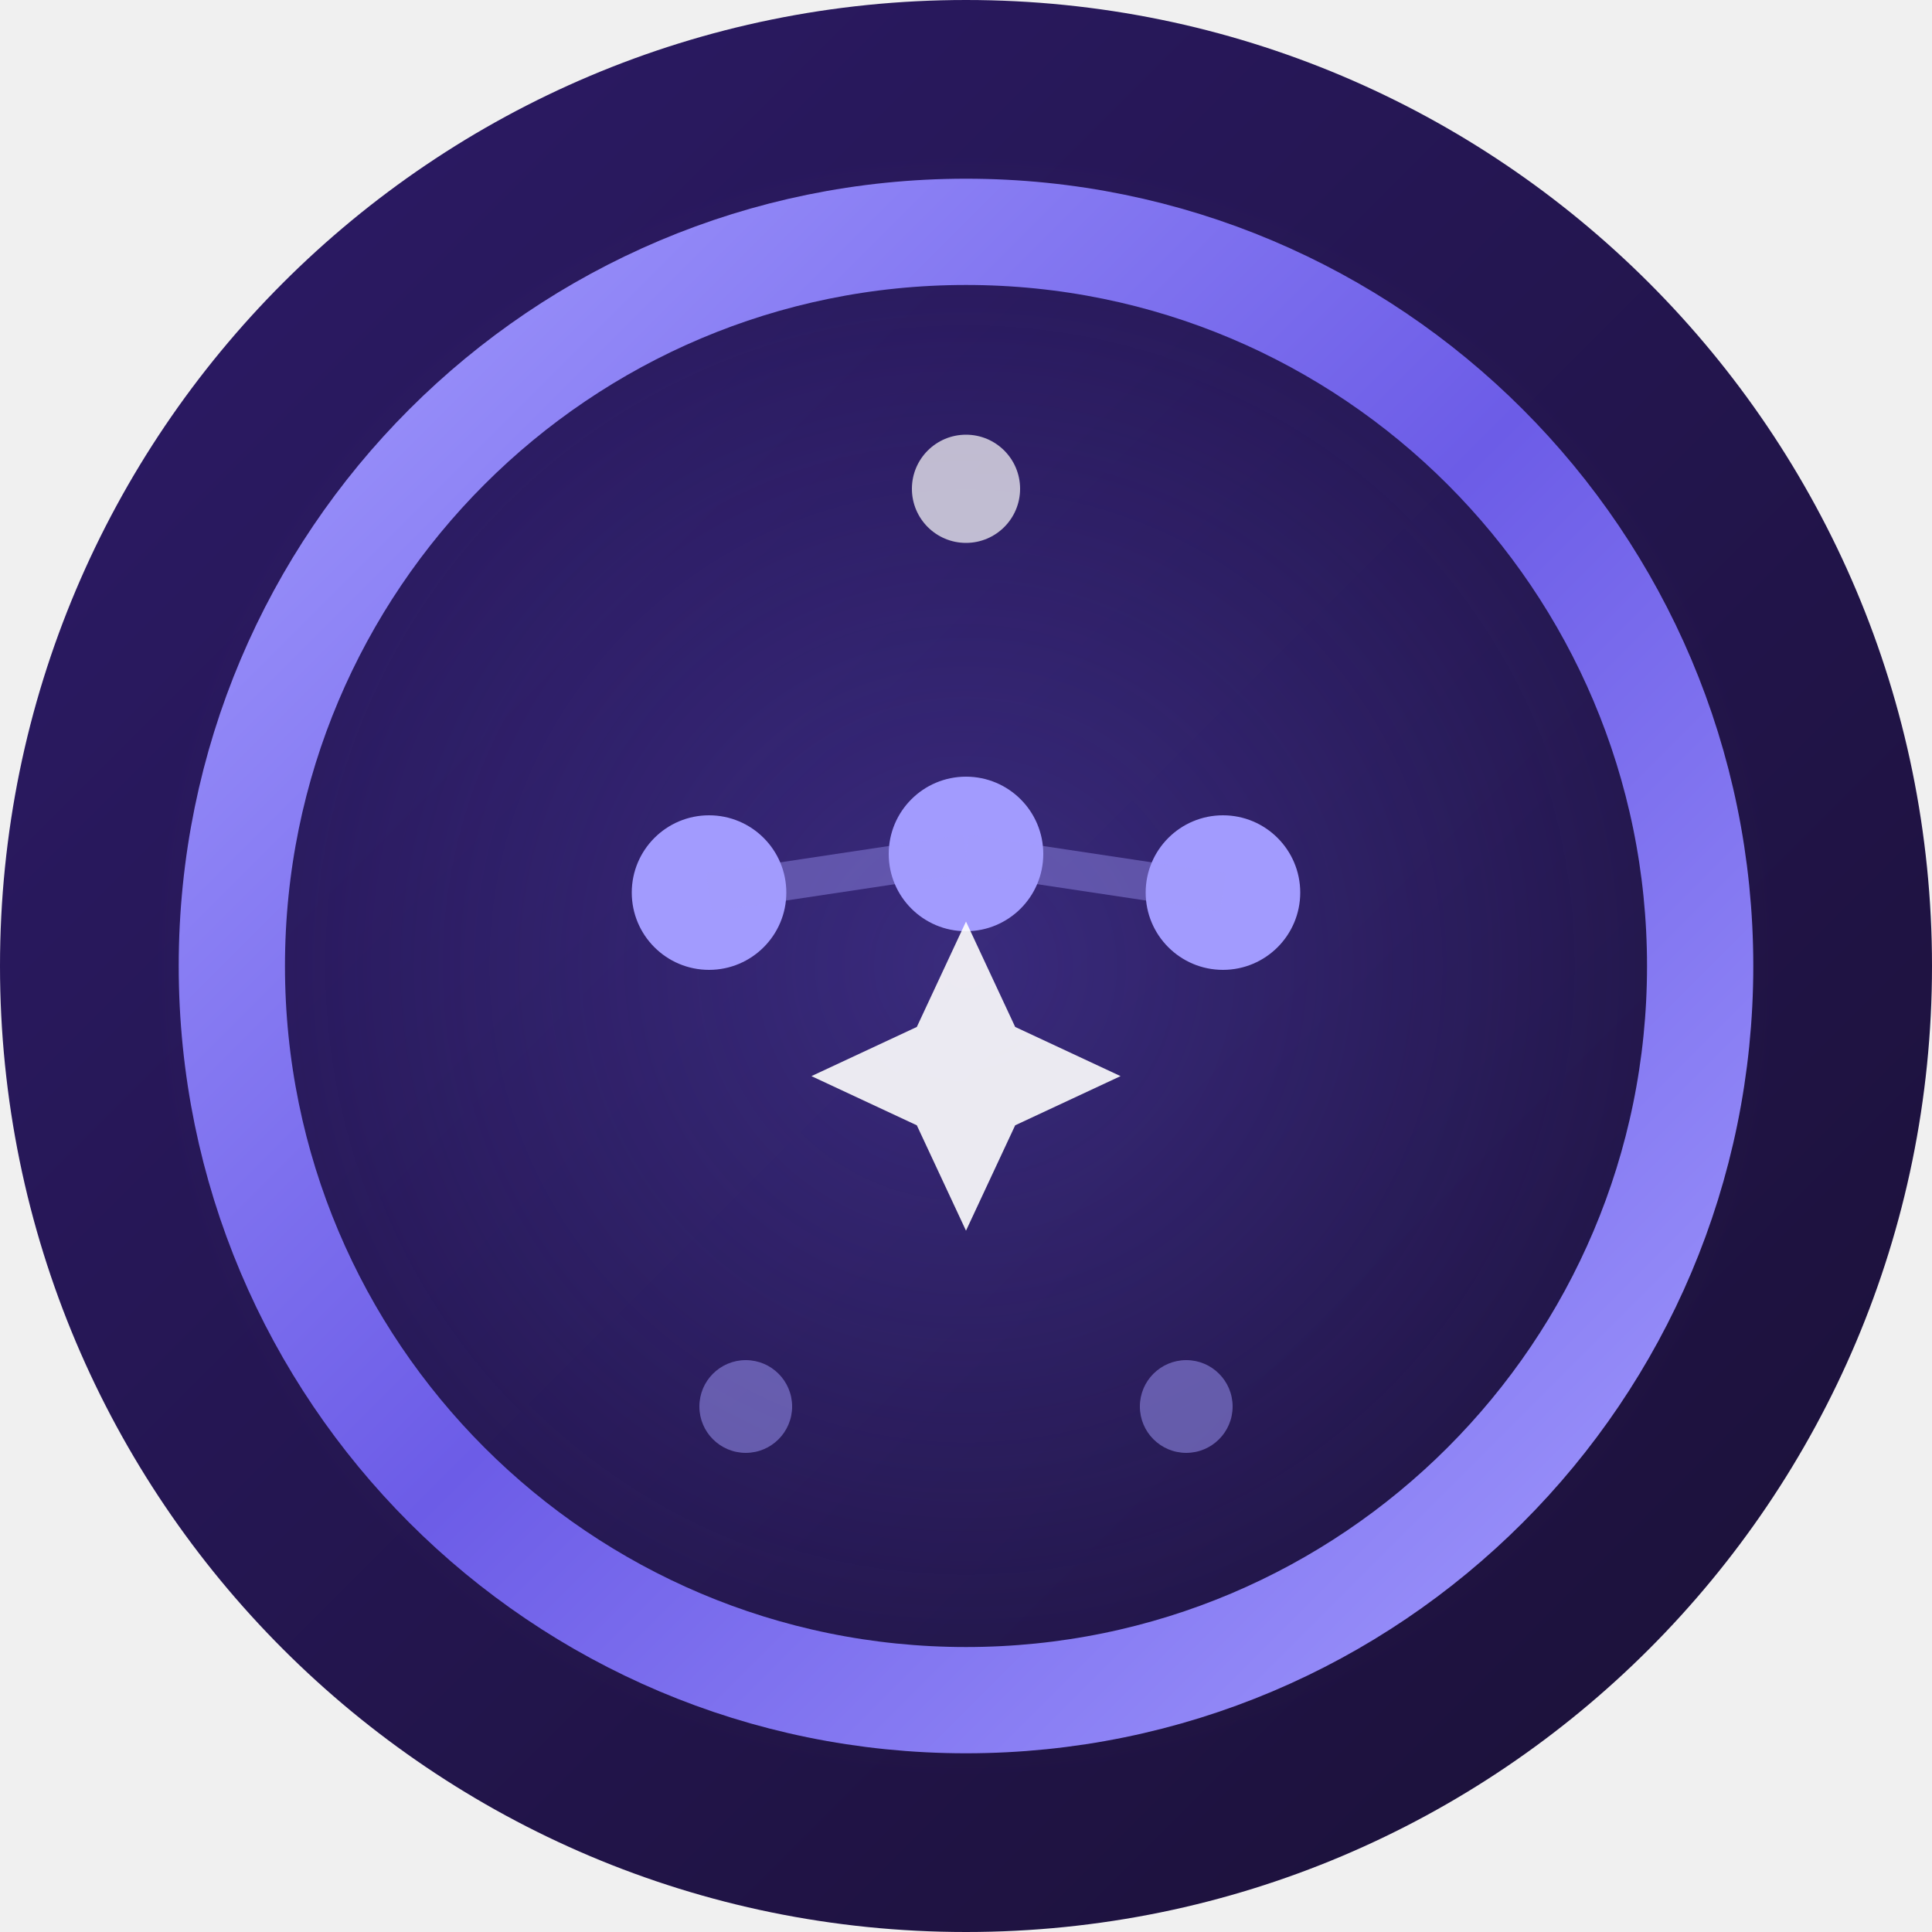
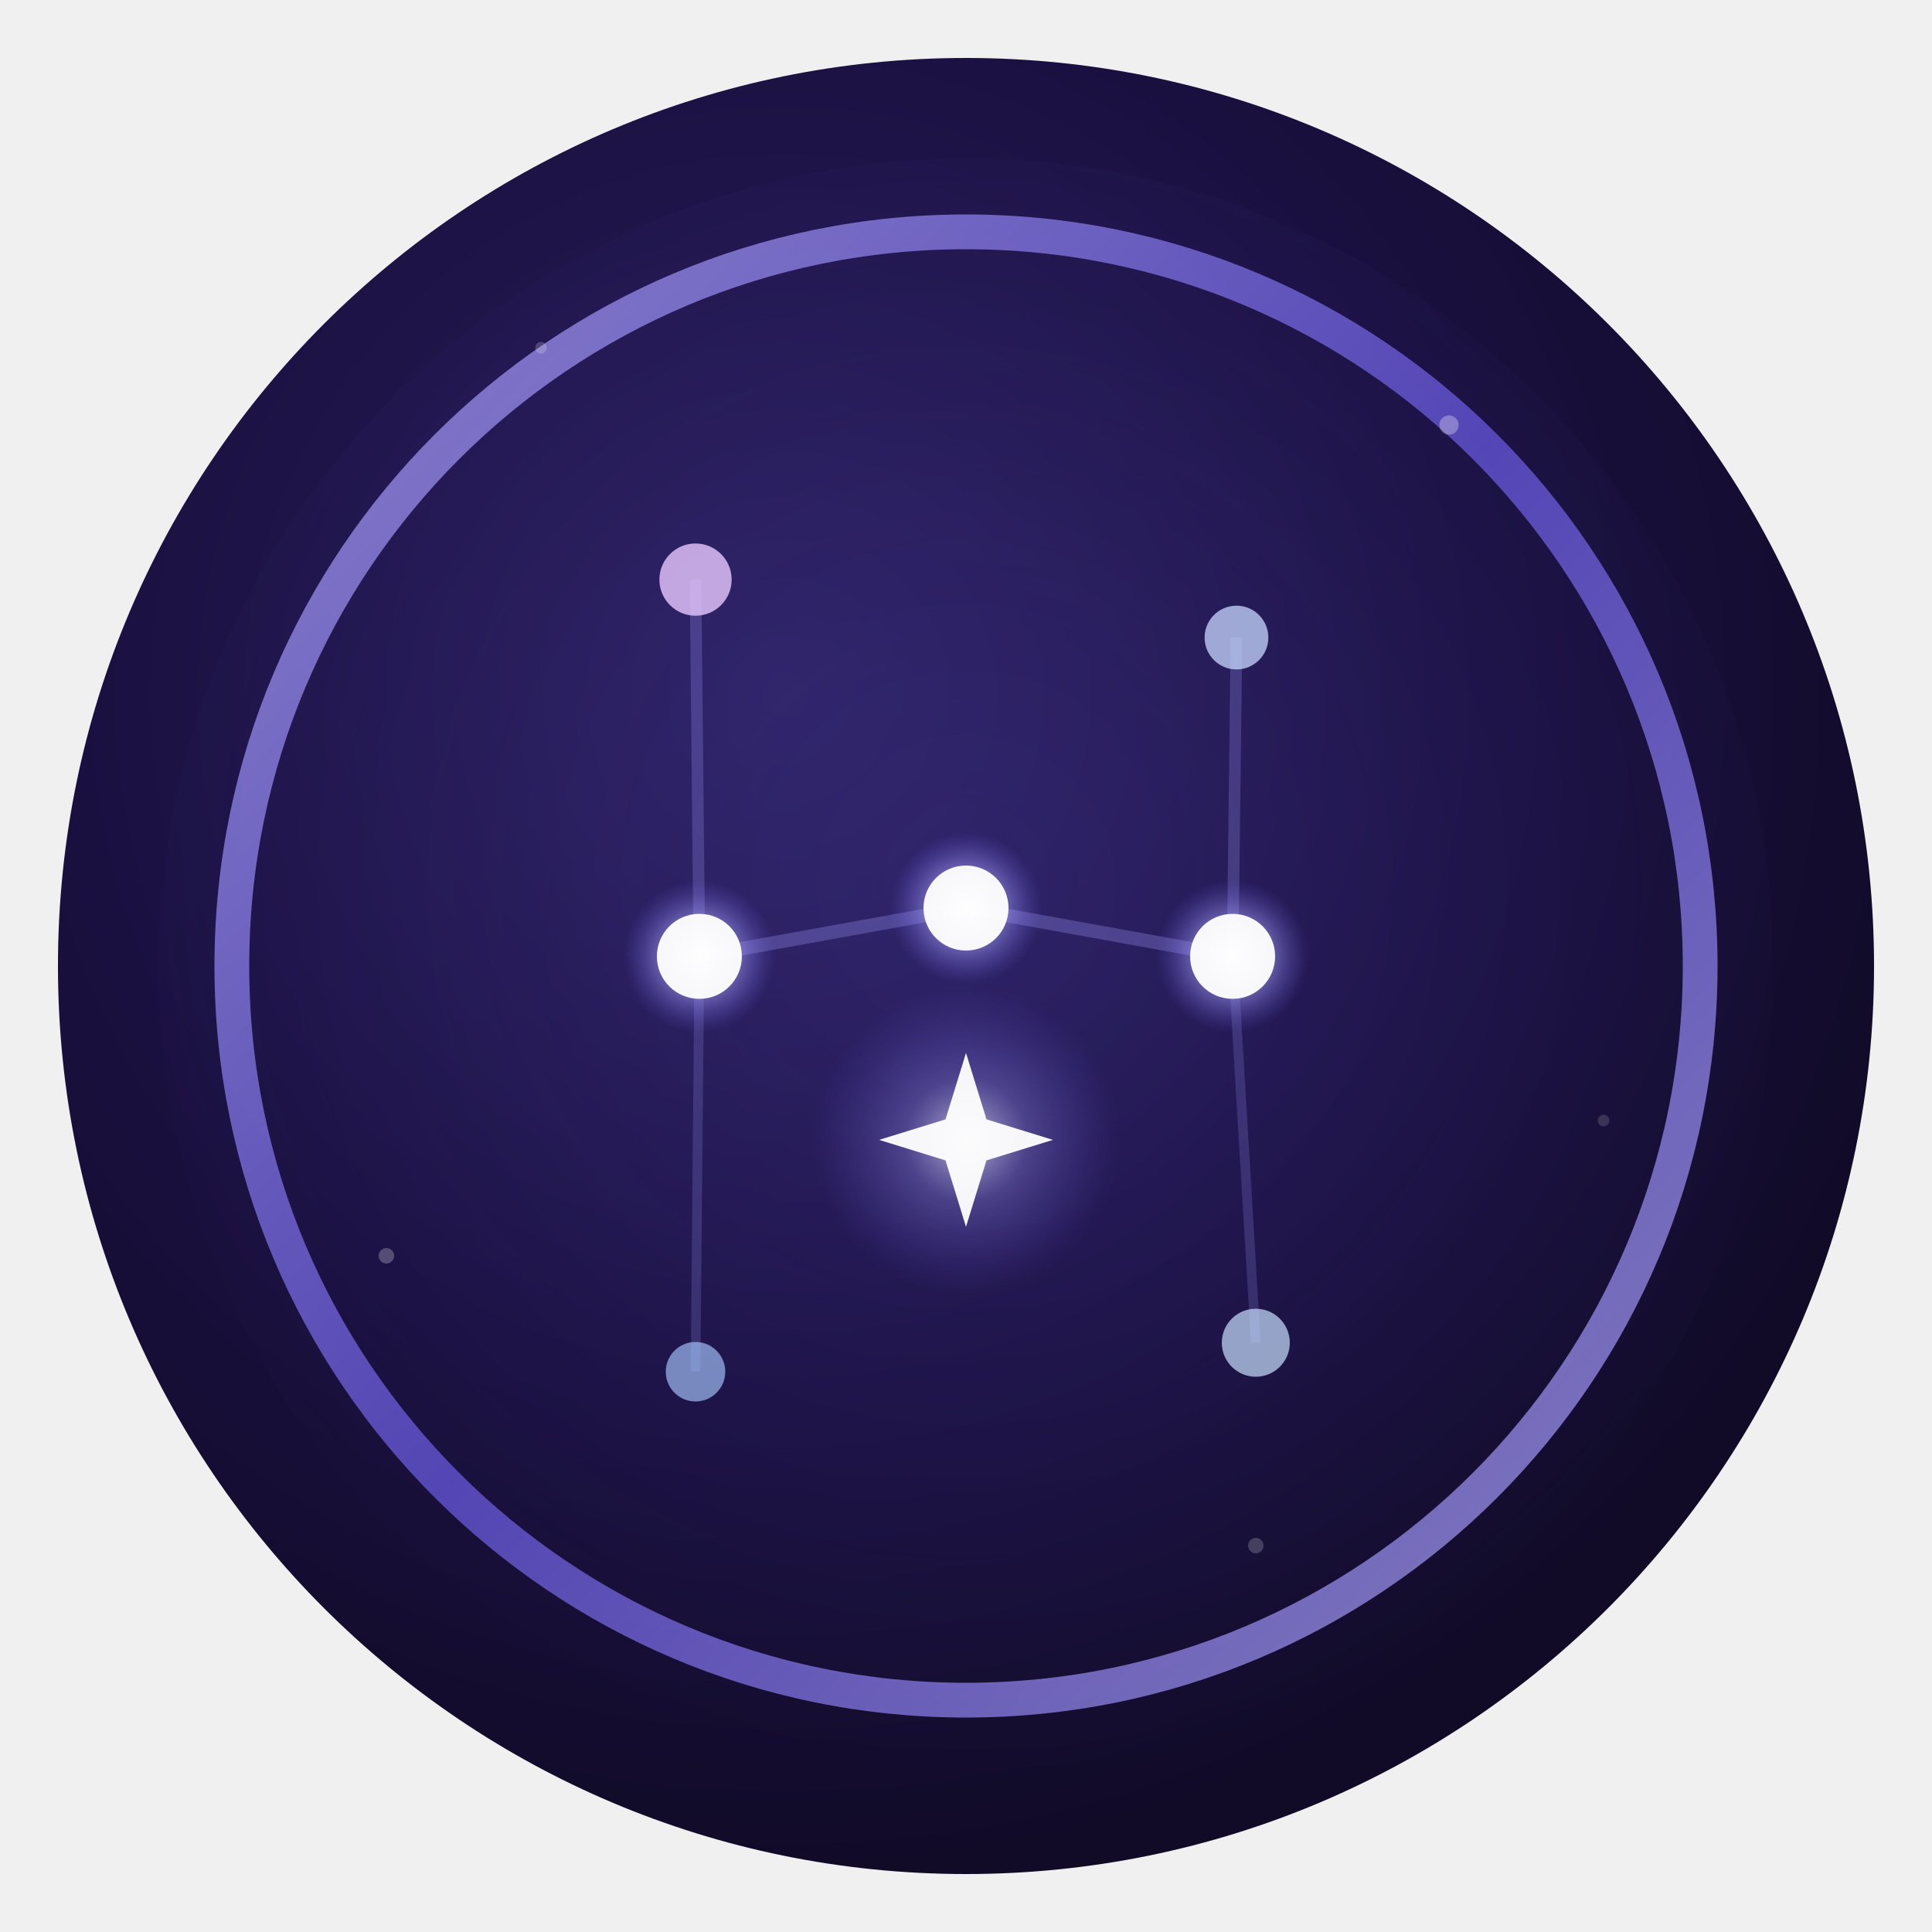
<svg xmlns="http://www.w3.org/2000/svg" width="512" height="512" viewBox="0 0 512 512">
  <defs>
-     <linearGradient id="bg" x1="0%" y1="0%" x2="100%" y2="100%">
-       <stop offset="0%" stop-color="#2d1b69" />
-       <stop offset="100%" stop-color="#1a1035" />
+     <radialGradient id="bg" cx="40%" cy="35%" r="65%">
+       <stop offset="0%" stop-color="#2a1f5e" />
+       <stop offset="60%" stop-color="#1a1040" />
+       <stop offset="100%" stop-color="#110b28" />
+     </radialGradient>
+     <linearGradient id="ring" x1="0%" y1="0%" x2="100%" y2="100%">
+       <stop offset="0%" stop-color="#b8b0ff" />
+       <stop offset="50%" stop-color="#6c5ce7" />
+       <stop offset="100%" stop-color="#b8b0ff" />
    </linearGradient>
-     <linearGradient id="ring" x1="0%" y1="0%" x2="100%" y2="100%">
-       <stop offset="0%" stop-color="#a29bfe" />
-       <stop offset="50%" stop-color="#6c5ce7" />
-       <stop offset="100%" stop-color="#a29bfe" />
-     </linearGradient>
-     <radialGradient id="glow" cx="50%" cy="50%" r="50%">
-       <stop offset="0%" stop-color="#6c5ce7" stop-opacity="0.3" />
+     <radialGradient id="starGlow" cx="50%" cy="50%" r="50%">
+       <stop offset="0%" stop-color="#ffffff" stop-opacity="0.7" />
+       <stop offset="40%" stop-color="#a29bfe" stop-opacity="0.3" />
+       <stop offset="100%" stop-color="#6c5ce7" stop-opacity="0" />
+     </radialGradient>
+     <radialGradient id="dotGlow" cx="50%" cy="50%" r="50%">
+       <stop offset="0%" stop-color="#ffffff" stop-opacity="0.9" />
+       <stop offset="60%" stop-color="#a29bfe" stop-opacity="0.4" />
+       <stop offset="100%" stop-color="#6c5ce7" stop-opacity="0" />
+     </radialGradient>
+     <radialGradient id="ambientGlow" cx="50%" cy="45%" r="55%">
+       <stop offset="0%" stop-color="#6c5ce7" stop-opacity="0.15" />
      <stop offset="100%" stop-color="#6c5ce7" stop-opacity="0" />
    </radialGradient>
  </defs>
-   <circle cx="256" cy="256" r="256" fill="url(#bg)" />
-   <circle cx="256" cy="256" r="214.016" fill="url(#glow)" />
-   <circle cx="256" cy="256" r="194.56" fill="none" stroke="url(#ring)" stroke-width="28.16" />
-   <circle cx="187.904" cy="236.544" r="20.48" fill="#a29bfe" />
-   <circle cx="256" cy="226.304" r="20.48" fill="#a29bfe" />
-   <circle cx="324.096" cy="236.544" r="20.48" fill="#a29bfe" />
-   <line x1="187.904" y1="236.544" x2="256" y2="226.304" stroke="#a29bfe" stroke-opacity="0.4" stroke-width="10.24" />
-   <line x1="256" y1="226.304" x2="324.096" y2="236.544" stroke="#a29bfe" stroke-opacity="0.4" stroke-width="10.24" />
-   <polygon points="256,244.224 269.033,272.151 296.96,285.184 269.033,298.217 256,326.144 242.967,298.217 215.04,285.184 242.967,272.151" fill="#ffffff" opacity="0.9" />
-   <circle cx="256" cy="129.536" r="14.336" fill="#ffffff" opacity="0.7" />
-   <circle cx="197.632" cy="372.736" r="12.288" fill="#a29bfe" opacity="0.5" />
-   <circle cx="314.368" cy="372.736" r="12.288" fill="#a29bfe" opacity="0.5" />
+   <circle cx="256" cy="256" r="240.64" fill="url(#bg)" />
+   <circle cx="256" cy="256" r="214.016" fill="url(#ambientGlow)" />
+   <circle cx="256" cy="256" r="194.56" fill="none" stroke="url(#ring)" stroke-width="9.216" stroke-opacity="0.7" />
+   <line x1="184.32" y1="153.6" x2="185.344" y2="253.44" stroke="#a29bfe" stroke-opacity="0.25" stroke-width="3.072" />
+   <line x1="327.68" y1="168.96" x2="326.656" y2="253.44" stroke="#a29bfe" stroke-opacity="0.25" stroke-width="3.072" />
+   <line x1="185.344" y1="253.44" x2="256" y2="240.64" stroke="#a29bfe" stroke-opacity="0.3" stroke-width="3.584" />
+   <line x1="256" y1="240.64" x2="326.656" y2="253.44" stroke="#a29bfe" stroke-opacity="0.3" stroke-width="3.584" />
+   <line x1="185.344" y1="253.44" x2="184.32" y2="363.52" stroke="#a29bfe" stroke-opacity="0.2" stroke-width="2.56" />
+   <line x1="326.656" y1="253.44" x2="332.8" y2="355.84" stroke="#a29bfe" stroke-opacity="0.2" stroke-width="2.56" />
+   <circle cx="256" cy="302.08" r="40.96" fill="url(#starGlow)" />
+   <polygon points="256,279.04 261.431,296.649 279.04,302.08 261.431,307.511 256,325.12 250.569,307.511 232.96,302.08 250.569,296.649" fill="#ffffff" opacity="0.95" />
+   <circle cx="184.32" cy="153.6" r="9.574" fill="#e8c8ff" opacity="0.8" />
+   <circle cx="327.68" cy="168.96" r="8.448" fill="#c8d8ff" opacity="0.75" />
+   <circle cx="185.344" cy="253.44" r="20.275" fill="url(#dotGlow)" />
+   <circle cx="185.344" cy="253.44" r="11.264" fill="#ffffff" opacity="0.95" />
+   <circle cx="256" cy="240.64" r="20.275" fill="url(#dotGlow)" />
+   <circle cx="256" cy="240.64" r="11.264" fill="#ffffff" opacity="0.95" />
+   <circle cx="326.656" cy="253.44" r="20.275" fill="url(#dotGlow)" />
+   <circle cx="326.656" cy="253.44" r="11.264" fill="#ffffff" opacity="0.95" />
+   <circle cx="184.32" cy="363.52" r="7.885" fill="#a8c8ff" opacity="0.65" />
+   <circle cx="332.8" cy="355.84" r="9.011" fill="#c8e0ff" opacity="0.7" />
+   <circle cx="384" cy="112.64" r="2.56" fill="#ffffff" opacity="0.3" />
+   <circle cx="102.4" cy="332.8" r="2.048" fill="#ffffff" opacity="0.25" />
+   <circle cx="332.8" cy="409.6" r="2.048" fill="#ffffff" opacity="0.2" />
+   <circle cx="143.36" cy="92.16" r="1.536" fill="#ffffff" opacity="0.2" />
+   <circle cx="424.96" cy="296.96" r="1.536" fill="#ffffff" opacity="0.15" />
</svg>
